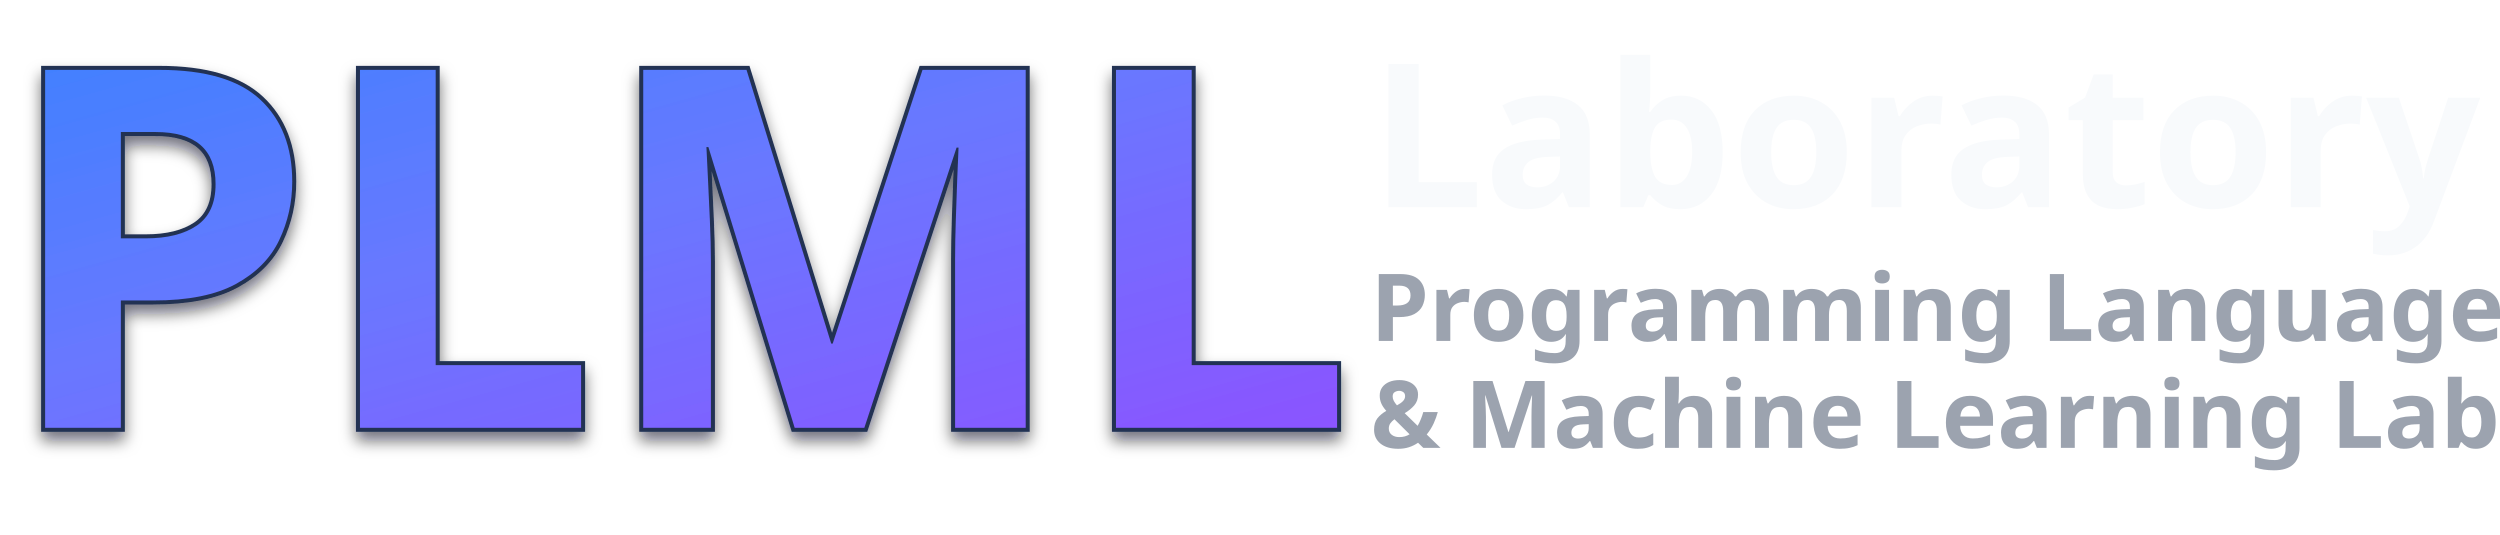
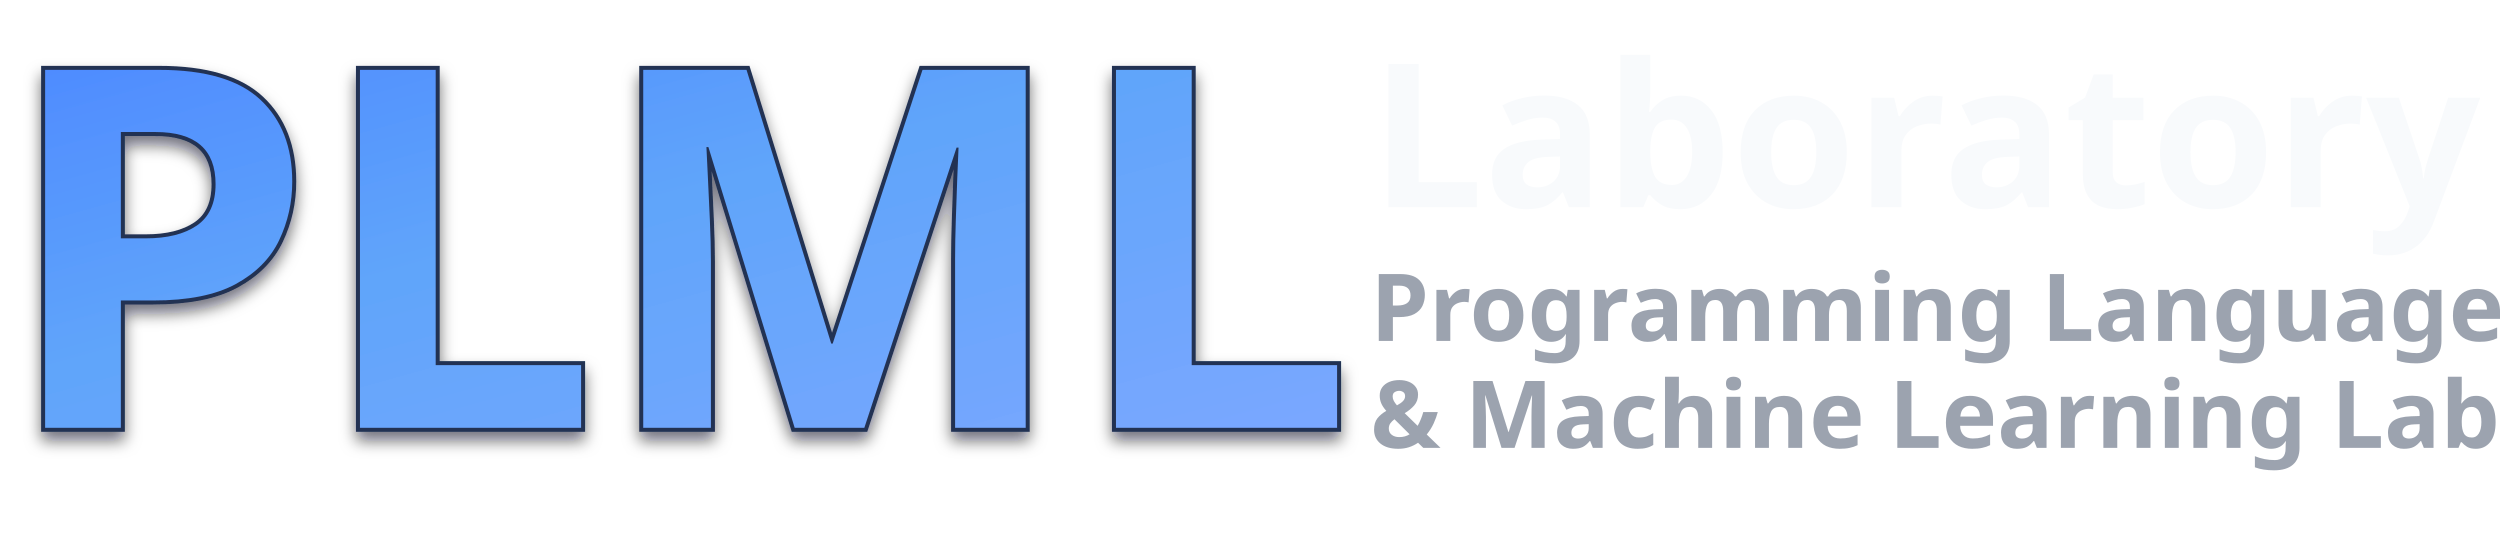
<svg xmlns="http://www.w3.org/2000/svg" viewBox="0 0 374 80" role="img" aria-label="PLML Laboratory logo">
  <defs>
    <linearGradient id="plml-accent" x1="0%" y1="0%" x2="100%" y2="100%">
-       <stop offset="0%" stop-color="#4380ff" />
-       <stop offset="42%" stop-color="#6978ff" />
-       <stop offset="100%" stop-color="#8b54ff" />
+       <stop offset="0%" stop-color="#4f8cff" />
+       <stop offset="42%" stop-color="#60a5fa" />
+       <stop offset="100%" stop-color="#7aa7ff" />
    </linearGradient>
    <filter id="plml-depth" x="-4%" y="-10%" width="108%" height="122%">
      <feDropShadow dx="0" dy="1.4" stdDeviation="1.1" flood-color="#000716" flood-opacity="0.55" />
    </filter>
  </defs>
  <text x="0" y="64" font-family="'Pretendard', 'Aptos', sans-serif" font-size="75" font-weight="700" letter-spacing="0" fill="url(#plml-accent)" stroke="#243153" stroke-width="1.2" paint-order="stroke fill" filter="url(#plml-depth)">PLML</text>
  <text x="205" y="31" font-family="'Pretendard', 'Aptos', sans-serif" font-size="30" font-weight="700" letter-spacing="0" fill="#f8fafc">Laboratory</text>
  <text x="205" y="51" font-family="'Pretendard', 'Aptos', sans-serif" font-size="14" font-weight="600" letter-spacing="0" fill="#9ca3af">Programming Language</text>
  <text x="205" y="67" font-family="'Pretendard', 'Aptos', sans-serif" font-size="14" font-weight="600" letter-spacing="0" fill="#9ca3af">&amp; Machine Learning Lab.</text>
</svg>
